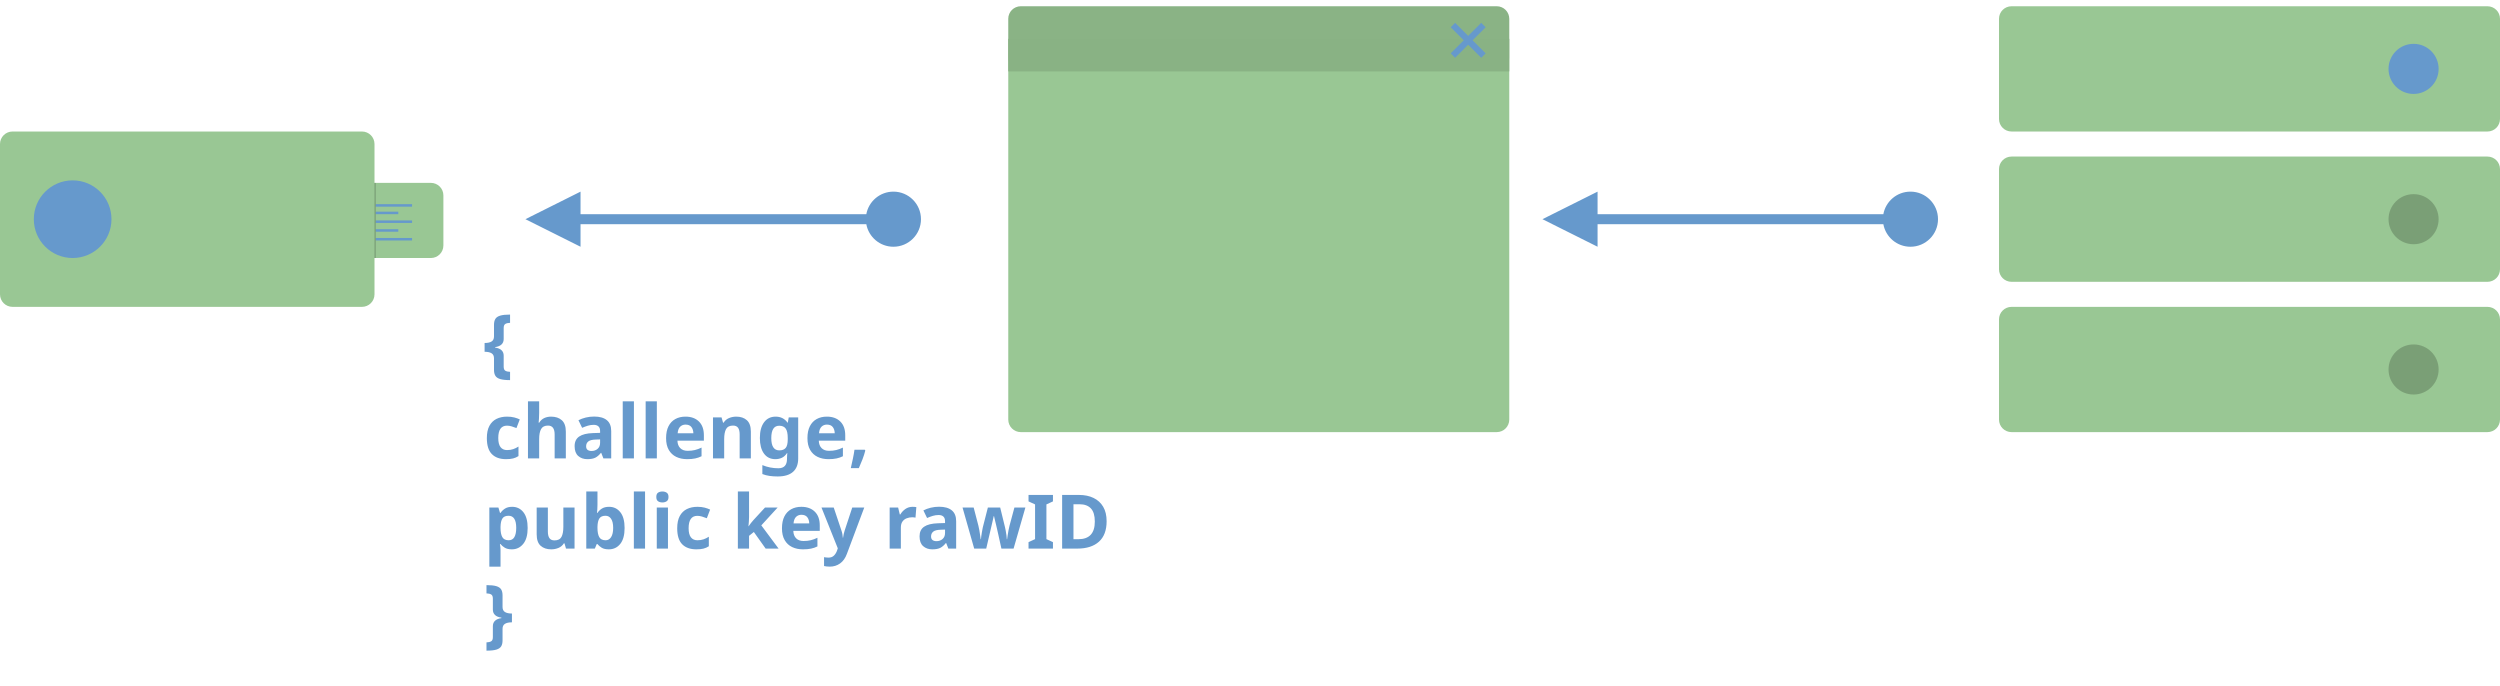
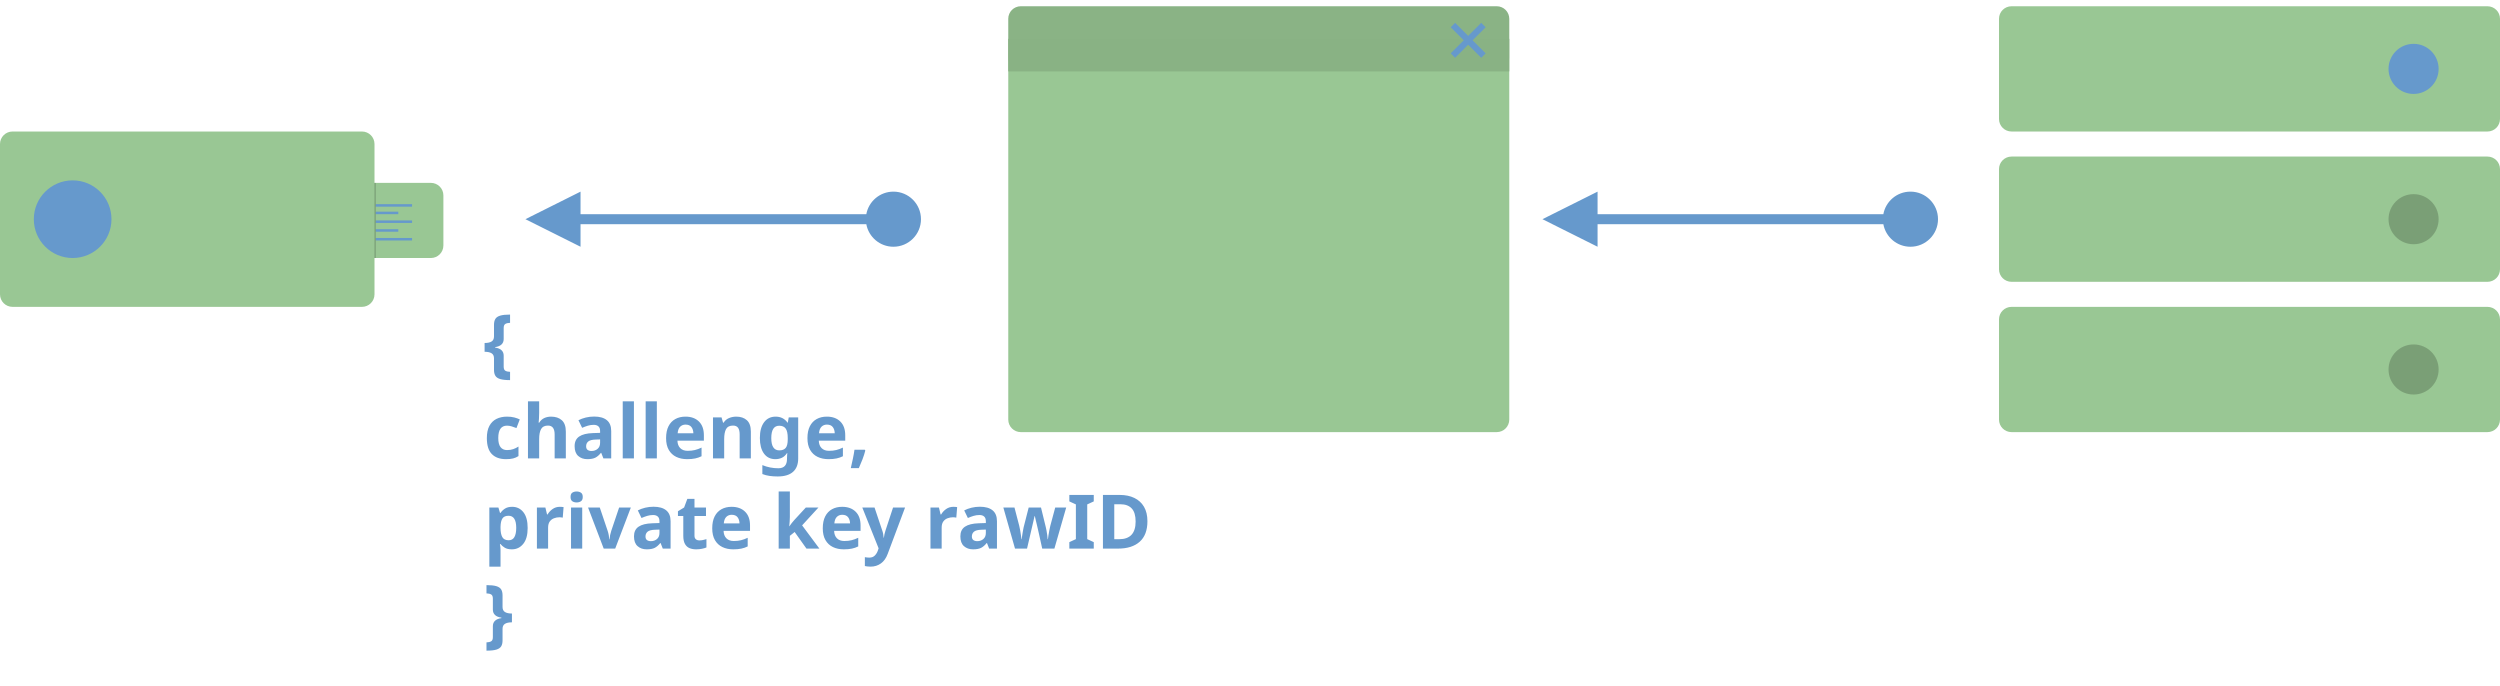
<svg xmlns="http://www.w3.org/2000/svg" width="1996px" height="547px" viewBox="0 0 1996 547" version="1.1">
  <g id="Page-1" stroke="none" stroke-width="1" fill="none" fill-rule="evenodd">
    <g id="USB" transform="translate(0, 105)">
      <rect id="Rectangle" fill="#99C794" x="0" y="0" width="299" height="140" rx="10" />
      <rect id="Rectangle" fill="#99C794" x="272" y="41" width="82" height="60" rx="10" />
      <circle id="Oval" fill="#6699CC" cx="58" cy="70" r="31" />
      <rect id="Rectangle" fill="#6699CC" x="300" y="58" width="29" height="2" />
      <rect id="Rectangle" fill="#6699CC" x="300" y="71" width="29" height="2" />
      <rect id="Rectangle" fill="#6699CC" x="300" y="85" width="29" height="2" />
      <rect id="Rectangle" fill="#6699CC" x="300" y="64" width="18" height="2" />
      <rect id="Rectangle" fill="#6699CC" x="300" y="78" width="18" height="2" />
      <rect id="Rectangle" fill-opacity="0.2" fill="#000000" x="299" y="41" width="1" height="60" />
    </g>
    <path id="Line" d="M463.5,171 L691.668,171 C693.549,160.76 702.521,153 713.306,153 C725.456,153 735.306,162.85 735.306,175 C735.306,187.15 725.456,197 713.306,197 C702.521,197 693.549,189.24 691.668,179 L463.5,179 L463.5,197 L419.5,175 L463.5,153 L463.5,171 Z" fill="#6699CC" fill-rule="nonzero" />
    <path id="Line" d="M1275.5,171 L1503.668,171 C1505.549,160.76 1514.521,153 1525.306,153 C1537.456,153 1547.306,162.85 1547.306,175 C1547.306,187.15 1537.456,197 1525.306,197 C1514.521,197 1505.549,189.24 1503.668,179 L1275.5,179 L1275.5,197 L1231.5,175 L1275.5,153 L1275.5,171 Z" fill="#6699CC" fill-rule="nonzero" />
    <text id="{-challenge,-public" font-family="AnonymicePowerline-Bold, Anonymous Pro for Powerline" font-size="60" font-weight="bold" fill="#6699CC">
      <tspan x="386" y="294">{</tspan>
      <tspan x="386" y="366">challenge,</tspan>
-       <tspan x="386" y="438">public key rawID</tspan>
+       <tspan x="386" y="438">private key rawID</tspan>
      <tspan x="386" y="510">}</tspan>
    </text>
    <g id="Browser" transform="translate(805, 5)">
      <rect id="Rectangle" fill="#99C794" x="0" y="0" width="400" height="340" rx="10" />
      <rect id="Rectangle" fill-opacity="0.1" fill="#000000" x="0" y="0" width="400" height="51" rx="10" />
      <rect id="Rectangle" fill="#89B284" x="0" y="26" width="400" height="26" />
      <path d="M355,15 L379.375,39.375" id="Path" stroke="#6699CC" stroke-width="5" />
      <path d="M355,15 L379.375,39.375" id="Path" stroke="#6699CC" stroke-width="5" transform="translate(367.1875, 27.18748) rotate(-270) translate(-367.1875, -27.18748) " />
    </g>
    <g id="server" transform="translate(1596, 5)">
      <rect id="Rectangle" fill="#99C794" x="0" y="0" width="400" height="100" rx="10" />
      <rect id="Rectangle" fill="#99C794" x="0" y="120" width="400" height="100" rx="10" />
      <rect id="Rectangle" fill="#99C794" x="0" y="240" width="400" height="100" rx="10" />
      <circle id="Oval" fill="#6699CC" cx="331" cy="50" r="20" />
      <circle id="Oval" fill-opacity="0.2" fill="#000000" cx="331" cy="170" r="20" />
      <circle id="Oval" fill-opacity="0.2" fill="#000000" cx="331" cy="290" r="20" />
    </g>
  </g>
</svg>
